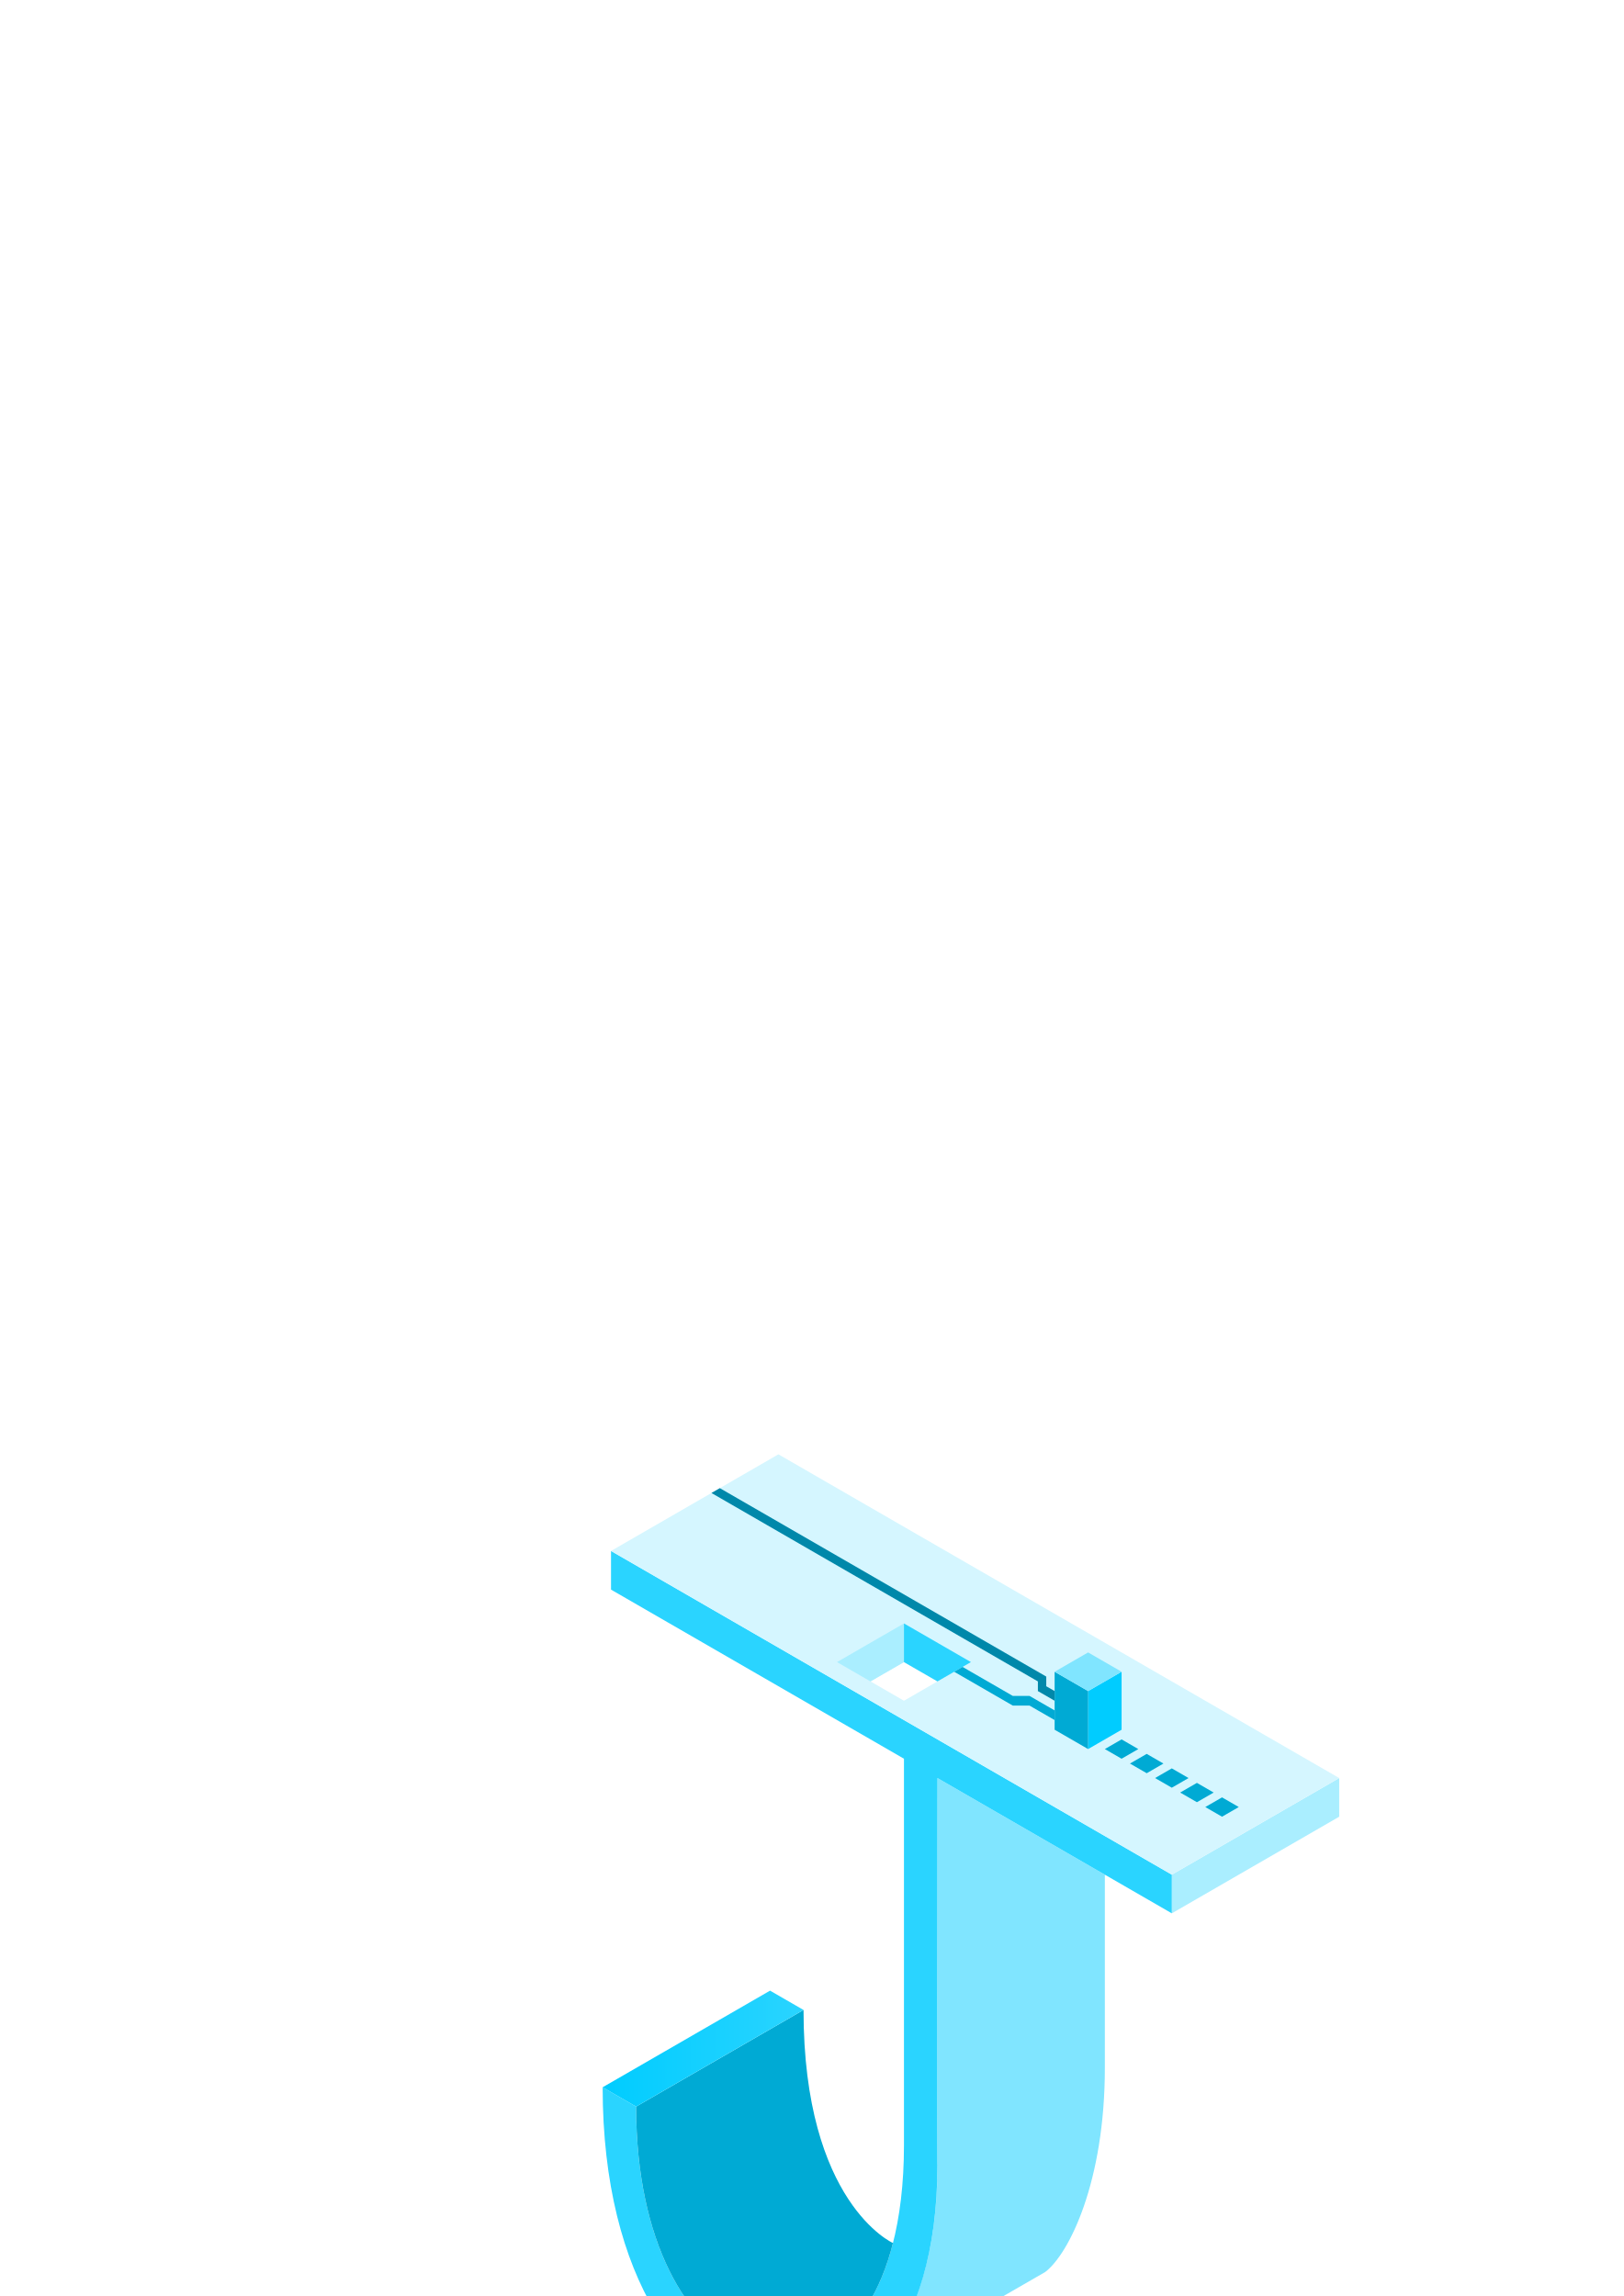
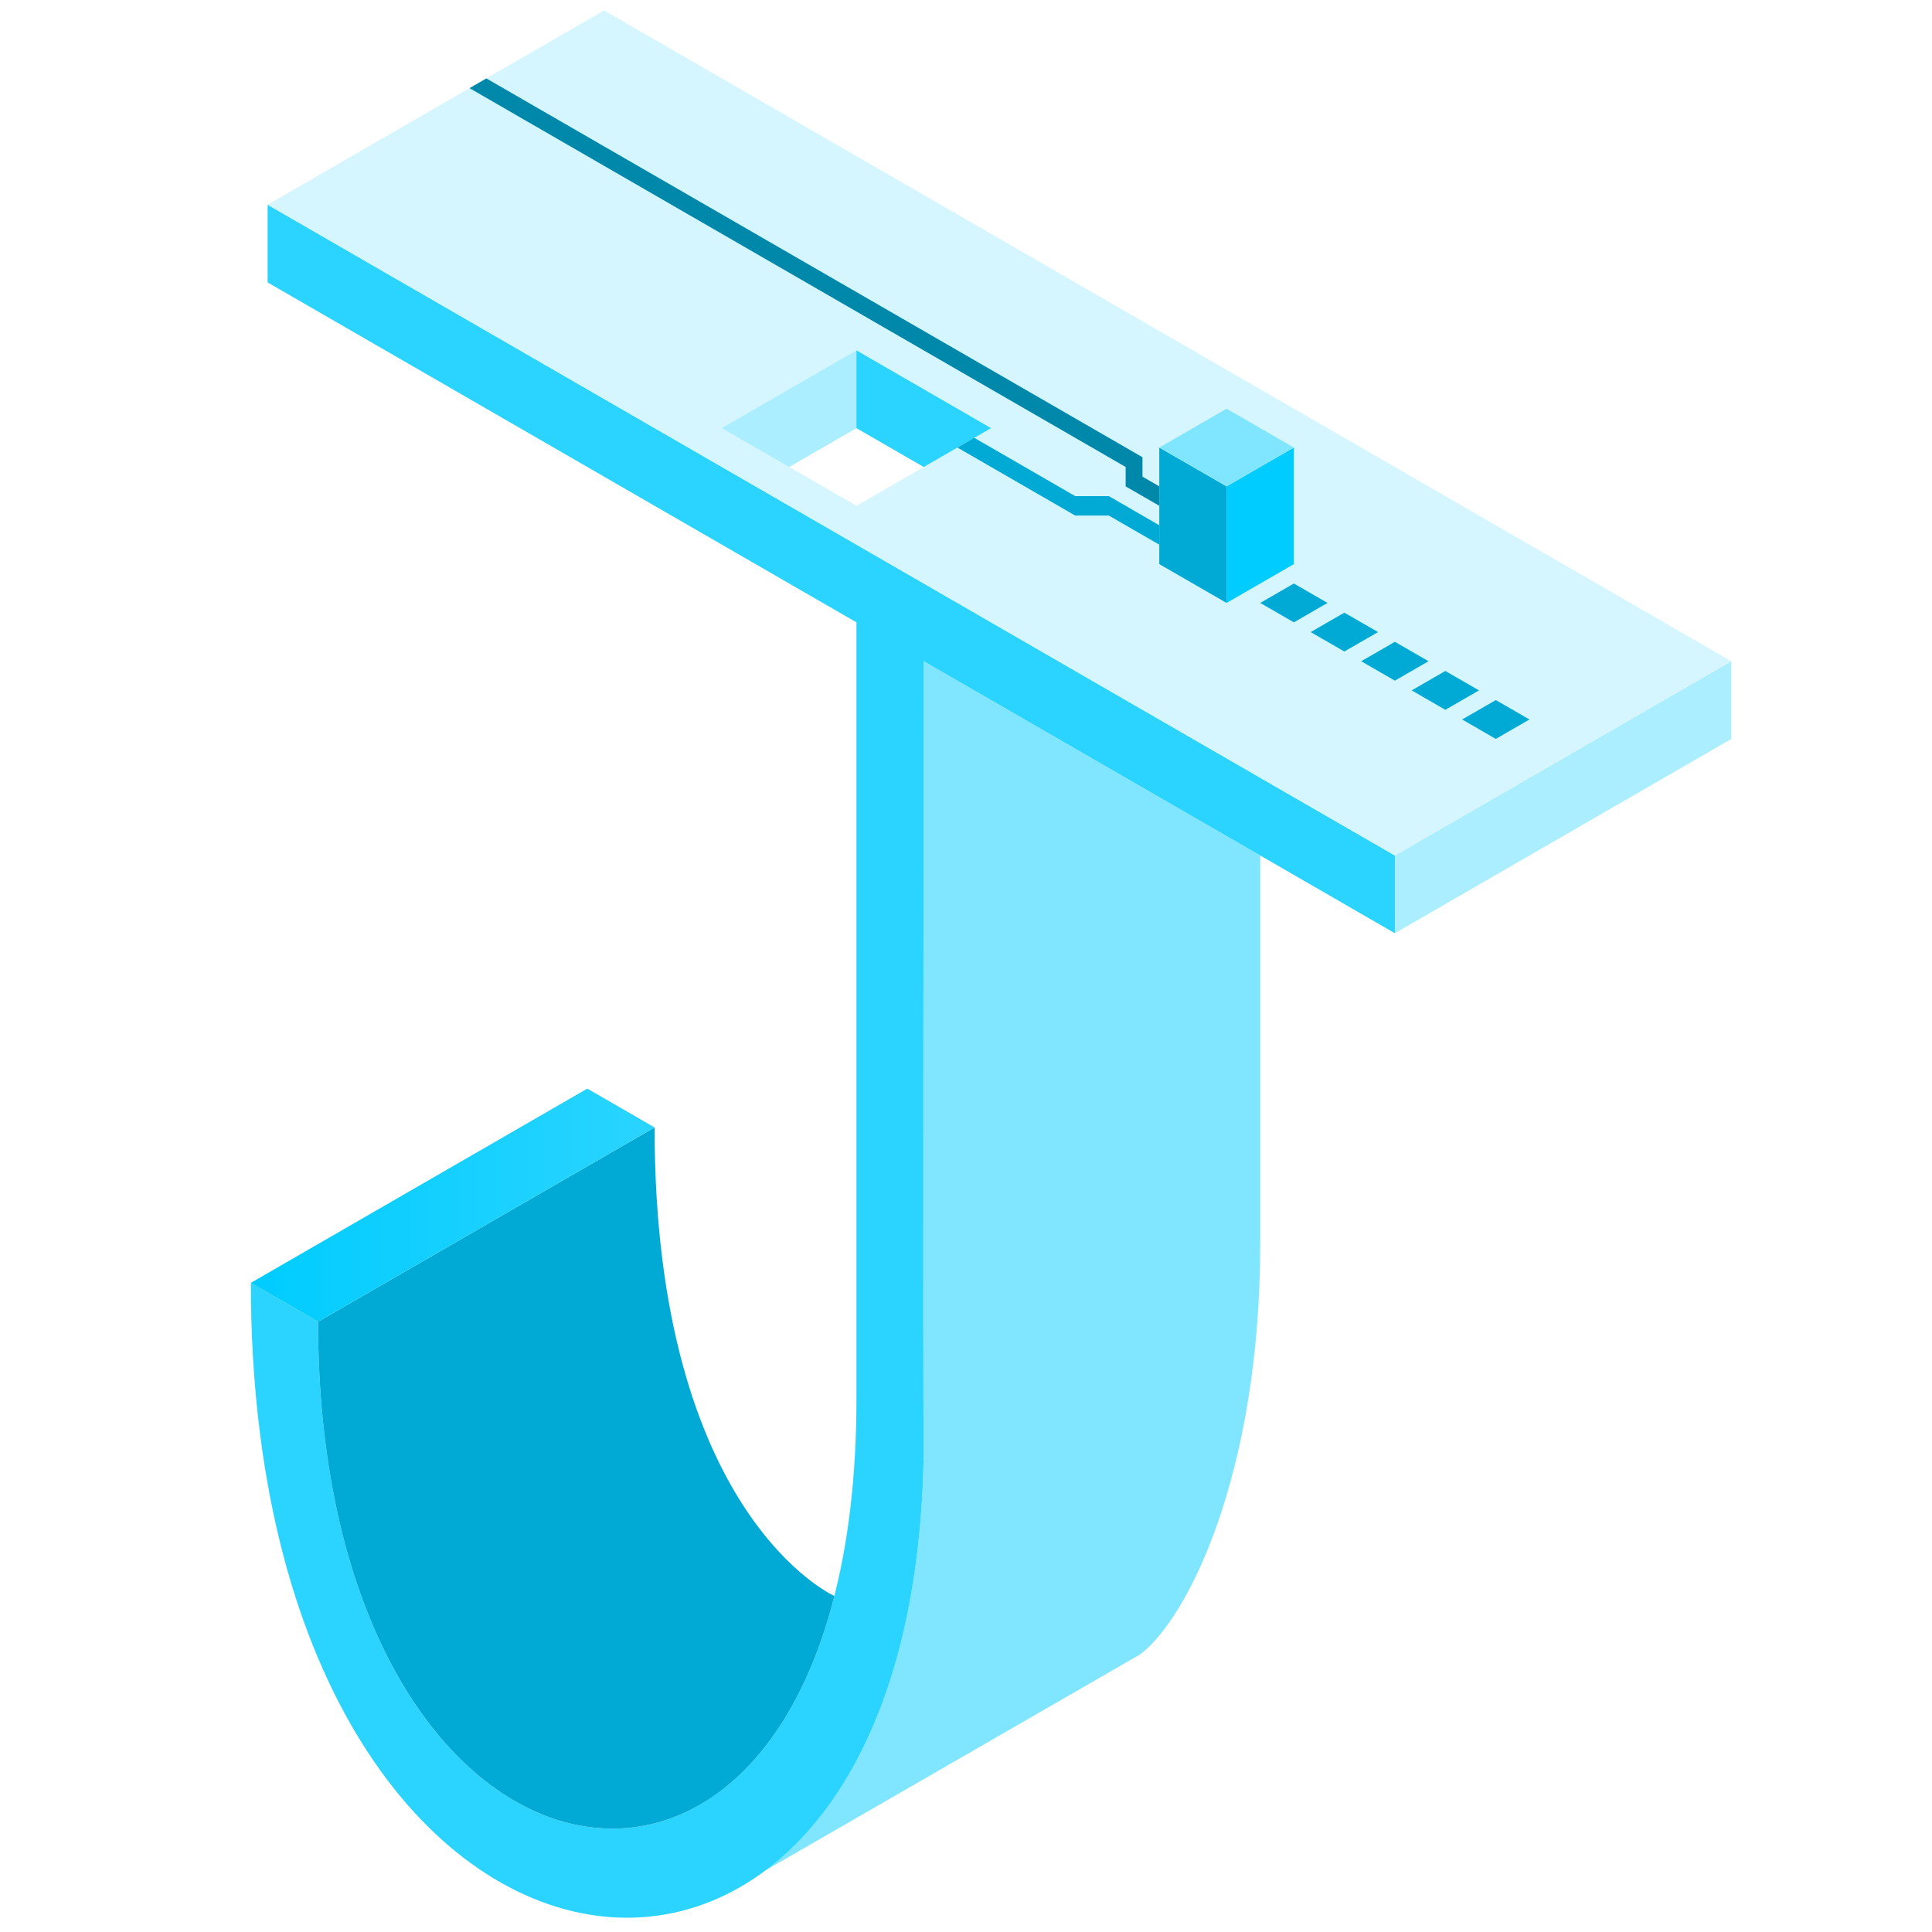
- <svg xmlns="http://www.w3.org/2000/svg" xmlns:xlink="http://www.w3.org/1999/xlink" width="210mm" height="297mm" viewBox="0 0 210 297" version="1.1" id="svg6895">
+ <svg xmlns="http://www.w3.org/2000/svg" xmlns:xlink="http://www.w3.org/1999/xlink" width="128" height="128" viewBox="0 0 33.867 33.867" version="1.1" id="svg6895">
  <defs id="defs6889">
    <linearGradient id="linearGradient7804">
      <stop style="stop-color:#00ccff;stop-opacity:1" offset="0" id="stop7800" />
      <stop style="stop-color:#2ad4ff;stop-opacity:1" offset="1" id="stop7802" />
    </linearGradient>
-     <linearGradient xlink:href="#linearGradient7804" id="linearGradient7806" x1="77.942" y1="265" x2="103.923" y2="265" gradientUnits="userSpaceOnUse" />
+     <linearGradient xlink:href="#linearGradient7804" id="linearGradient7806" x1="77.942" y1="265" x2="103.923" y2="265" gradientUnits="userSpaceOnUse" gradientTransform="matrix(0.245754,0,0,0.245754,-14.29053,-47.07867)" />
  </defs>
  <g id="layer1">
-     <path style="fill:#aaeeff;stroke:none;stroke-width:0.265px;stroke-linecap:butt;stroke-linejoin:miter;stroke-opacity:1" d="m 173.205,230 v 5 l -21.651,12.5 c 1e-5,0 1e-5,-5 1e-5,-5 l 7.578,-4.375 2.03,-1.172 z" id="path7560" />
    <g id="g7684" />
-     <path style="fill:#80e5ff;fill-opacity:1;stroke:none;stroke-width:0.265px;stroke-linecap:butt;stroke-linejoin:miter;stroke-opacity:1" d="m 135.175,293.9 c 3.106,-2.35 7.72,-11.711 7.72,-26.4 V 242.5 L 121.244,230 c 0,0 -0.074,51.41 -1e-5,50 0,13.871 -4.114,22.991 -10.27,27.85 z" id="path7566" />
-     <path style="fill:#2ad4ff;stroke:none;stroke-width:0.265px;stroke-linecap:butt;stroke-linejoin:miter;stroke-opacity:1" d="m 77.942,270 4.33,2.5 c 0,40 34.641,45 34.641,5 v -50 L 79.025,205.625 v -5 L 151.554,242.5 v 5 L 121.244,230 c 0,0 -0.074,51.41 -1e-5,50 0,45 -43.301,40 -43.301,-10 z" id="path7578" />
-     <path id="path7677" style="fill:#d5f6ff;stroke:none;stroke-width:0.265px;stroke-linecap:butt;stroke-linejoin:miter;stroke-opacity:1" d="m 100.675,188.125 -21.651,12.5 40.054,23.125 32.476,18.75 21.65,-12.5 z m 16.238,26.875 4.33,2.5 -4.33,2.5 L 112.583,217.5 Z" />
-     <path style="fill:#00aad4;stroke:none;stroke-width:0.265px;stroke-linecap:butt;stroke-linejoin:miter;stroke-opacity:1;fill-opacity:1" d="m 115.52,290.041 c -6.468,25.741 -33.247,17.628 -33.247,-17.541 L 103.923,260 c 0,25 11.569,30.149 11.569,30.149" id="path7705" />
-     <path style="fill:#aaeeff;fill-opacity:1;stroke:none;stroke-width:0.265px;stroke-linecap:butt;stroke-linejoin:miter;stroke-opacity:1" d="m 108.253,215 4.33,2.5 4.33,-2.5 v -5 z" id="path7722" />
-     <path style="fill:#2ad4ff;fill-opacity:1;stroke:none;stroke-width:0.265px;stroke-linecap:butt;stroke-linejoin:miter;stroke-opacity:1" d="m 116.913,210 v 5 l 4.33,2.5 4.33,-2.5 z" id="path7724" />
-     <path style="fill:#00ccff;stroke:none;stroke-width:0.265px;stroke-linecap:butt;stroke-linejoin:miter;stroke-opacity:1" d="m 140.729,226.25 v -7.5 l 4.33,-2.5 v 7.5 z" id="path7758" />
-     <path style="fill:#00aad4;stroke:none;stroke-width:0.265px;stroke-linecap:butt;stroke-linejoin:miter;stroke-opacity:1" d="m 140.729,218.75 -4.33,-2.5 v 7.5 l 4.33,2.5 z" id="path7760" />
-     <path style="fill:#80e5ff;stroke:none;stroke-width:0.265px;stroke-linecap:butt;stroke-linejoin:miter;stroke-opacity:1" d="m 145.059,216.25 -4.33,-2.5 -4.33,2.5 4.33,2.5 z" id="path7762" />
-     <path style="fill:#00aad4;stroke:none;stroke-width:0.265px;stroke-linecap:butt;stroke-linejoin:miter;stroke-opacity:1" d="m 142.894,226.25 2.165,1.25 2.165,-1.25 -2.165,-1.25 -2.165,1.25" id="path7766" />
-     <path style="fill:#00aad4;stroke:none;stroke-width:0.265px;stroke-linecap:butt;stroke-linejoin:miter;stroke-opacity:1;fill-opacity:1" d="m 146.142,228.125 2.165,-1.25 2.165,1.25 -2.165,1.25 z" id="path7768" />
-     <path style="fill:#00aad4;fill-opacity:1;stroke:none;stroke-width:0.265px;stroke-linecap:butt;stroke-linejoin:miter;stroke-opacity:1" d="m 149.389,230 2.165,-1.25 2.165,1.25 -2.165,1.25 z" id="path7770" />
-     <path style="fill:#00aad4;fill-opacity:1;stroke:none;stroke-width:0.265px;stroke-linecap:butt;stroke-linejoin:miter;stroke-opacity:1" d="m 152.637,231.875 2.165,-1.25 2.165,1.25 -2.165,1.25 z" id="path7772" />
-     <path style="fill:#00aad4;fill-opacity:1;stroke:none;stroke-width:0.265px;stroke-linecap:butt;stroke-linejoin:miter;stroke-opacity:1" d="m 155.885,233.75 2.165,-1.25 2.165,1.25 -2.165,1.25 z" id="path7774" />
-     <path style="fill:#00aad4;stroke:none;stroke-width:0.265px;stroke-linecap:butt;stroke-linejoin:miter;stroke-opacity:1" d="m 124.491,215.625 6.495,3.75 h 2.165 l 3.248,1.875 v 1.25 l -3.248,-1.875 h -2.165 l -7.578,-4.375 z" id="path7776" />
-     <path style="fill:#0088aa;stroke:none;stroke-width:0.265px;stroke-linecap:butt;stroke-linejoin:miter;stroke-opacity:1" d="m 134.234,218.75 v -1.25 l -42.219,-24.375 1.083,-0.625 42.219,24.375 v 1.25 l 1.083,0.625 V 220 Z" id="path7778" />
-     <path style="fill:url(#linearGradient7806);stroke:none;stroke-width:0.265px;stroke-linecap:butt;stroke-linejoin:miter;stroke-opacity:1;fill-opacity:1" d="m 99.593,257.5 -21.651,12.5 4.33,2.5 L 103.923,260 Z" id="path7572" />
+     <g id="g7826" transform="matrix(1.108559,0,0,1.108559,-0.9957608,1.120849)" style="stroke-width:0.902">
+       <path style="fill:#aaeeff;stroke:none;stroke-width:0.239px;stroke-linecap:butt;stroke-linejoin:miter;stroke-opacity:1" d="m 28.275,9.445 v 1.229 l -5.321,3.072 c 2e-6,0 2e-6,-1.229 2e-6,-1.229 l 1.862,-1.075 0.499,-0.288 z" id="path7560" />
+       <path style="fill:#80e5ff;fill-opacity:1;stroke:none;stroke-width:0.239px;stroke-linecap:butt;stroke-linejoin:miter;stroke-opacity:1" d="m 18.929,25.148 c 0.763,-0.577 1.897,-2.878 1.897,-6.488 V 12.517 L 15.506,9.445 c 0,0 -0.018,12.634 -3e-6,12.288 0,3.409 -1.011,5.65 -2.524,6.844 z" id="path7566" />
+       <path style="fill:#2ad4ff;stroke:none;stroke-width:0.239px;stroke-linecap:butt;stroke-linejoin:miter;stroke-opacity:1" d="m 4.864,19.275 1.064,0.614 c 0,9.83 8.513,11.059 8.513,1.229 V 8.83 L 5.13,3.455 V 2.226 L 22.955,12.517 v 1.229 L 15.506,9.445 c 0,0 -0.018,12.634 -3e-6,12.288 0,11.059 -10.641,9.83 -10.641,-2.458 z" id="path7578" />
+       <path id="path7677" style="fill:#d5f6ff;stroke:none;stroke-width:0.239px;stroke-linecap:butt;stroke-linejoin:miter;stroke-opacity:1" d="M 10.451,-0.846 5.13,2.226 14.973,7.909 22.955,12.517 28.275,9.445 Z m 3.991,6.605 1.064,0.614 -1.064,0.614 -1.064,-0.614 z" />
+       <path style="fill:#00aad4;fill-opacity:1;stroke:none;stroke-width:0.239px;stroke-linecap:butt;stroke-linejoin:miter;stroke-opacity:1" d="m 14.099,24.2 c -1.59,6.326 -8.171,4.332 -8.171,-4.311 l 5.321,-3.072 c 0,6.144 2.843,7.409 2.843,7.409" id="path7705" />
+       <path style="fill:#aaeeff;fill-opacity:1;stroke:none;stroke-width:0.239px;stroke-linecap:butt;stroke-linejoin:miter;stroke-opacity:1" d="m 12.313,5.758 1.064,0.614 1.064,-0.614 V 4.53 Z" id="path7722" />
+       <path style="fill:#2ad4ff;fill-opacity:1;stroke:none;stroke-width:0.239px;stroke-linecap:butt;stroke-linejoin:miter;stroke-opacity:1" d="m 14.441,4.53 v 1.229 l 1.064,0.614 1.064,-0.614 z" id="path7724" />
+       <path style="fill:#00ccff;stroke:none;stroke-width:0.239px;stroke-linecap:butt;stroke-linejoin:miter;stroke-opacity:1" d="M 20.294,8.523 V 6.68 l 1.064,-0.614 v 1.843 z" id="path7758" />
+       <path style="fill:#00aad4;stroke:none;stroke-width:0.239px;stroke-linecap:butt;stroke-linejoin:miter;stroke-opacity:1" d="m 20.294,6.68 -1.064,-0.614 v 1.843 l 1.064,0.614 z" id="path7760" />
+       <path style="fill:#80e5ff;stroke:none;stroke-width:0.239px;stroke-linecap:butt;stroke-linejoin:miter;stroke-opacity:1" d="m 21.358,6.066 -1.064,-0.614 -1.064,0.614 1.064,0.614 z" id="path7762" />
+       <path style="fill:#00aad4;stroke:none;stroke-width:0.239px;stroke-linecap:butt;stroke-linejoin:miter;stroke-opacity:1" d="M 20.826,8.523 21.358,8.83 21.89,8.523 21.358,8.216 20.826,8.523" id="path7766" />
+       <path style="fill:#00aad4;fill-opacity:1;stroke:none;stroke-width:0.239px;stroke-linecap:butt;stroke-linejoin:miter;stroke-opacity:1" d="M 21.624,8.984 22.156,8.677 22.689,8.984 22.156,9.291 Z" id="path7768" />
+       <path style="fill:#00aad4;fill-opacity:1;stroke:none;stroke-width:0.239px;stroke-linecap:butt;stroke-linejoin:miter;stroke-opacity:1" d="m 22.423,9.445 0.532,-0.307 0.532,0.307 -0.532,0.307 z" id="path7770" />
+       <path style="fill:#00aad4;fill-opacity:1;stroke:none;stroke-width:0.239px;stroke-linecap:butt;stroke-linejoin:miter;stroke-opacity:1" d="m 23.221,9.906 0.532,-0.307 0.532,0.307 -0.532,0.307 z" id="path7772" />
+       <path style="fill:#00aad4;fill-opacity:1;stroke:none;stroke-width:0.239px;stroke-linecap:butt;stroke-linejoin:miter;stroke-opacity:1" d="m 24.019,10.366 0.532,-0.307 0.532,0.307 -0.532,0.307 z" id="path7774" />
+       <path style="fill:#00aad4;stroke:none;stroke-width:0.239px;stroke-linecap:butt;stroke-linejoin:miter;stroke-opacity:1" d="M 16.304,5.912 17.9,6.834 h 0.532 l 0.798,0.461 V 7.602 L 18.432,7.141 H 17.9 L 16.038,6.066 Z" id="path7776" />
+       <path style="fill:#0088aa;stroke:none;stroke-width:0.239px;stroke-linecap:butt;stroke-linejoin:miter;stroke-opacity:1" d="M 18.698,6.68 V 6.373 L 8.323,0.383 8.589,0.229 18.964,6.219 v 0.307 l 0.266,0.154 v 0.307 z" id="path7778" />
+       <path style="fill:url(#linearGradient7806);fill-opacity:1;stroke:none;stroke-width:0.239px;stroke-linecap:butt;stroke-linejoin:miter;stroke-opacity:1" d="m 10.185,16.203 -5.321,3.072 1.064,0.614 5.321,-3.072 z" id="path7572" />
+     </g>
  </g>
</svg>
